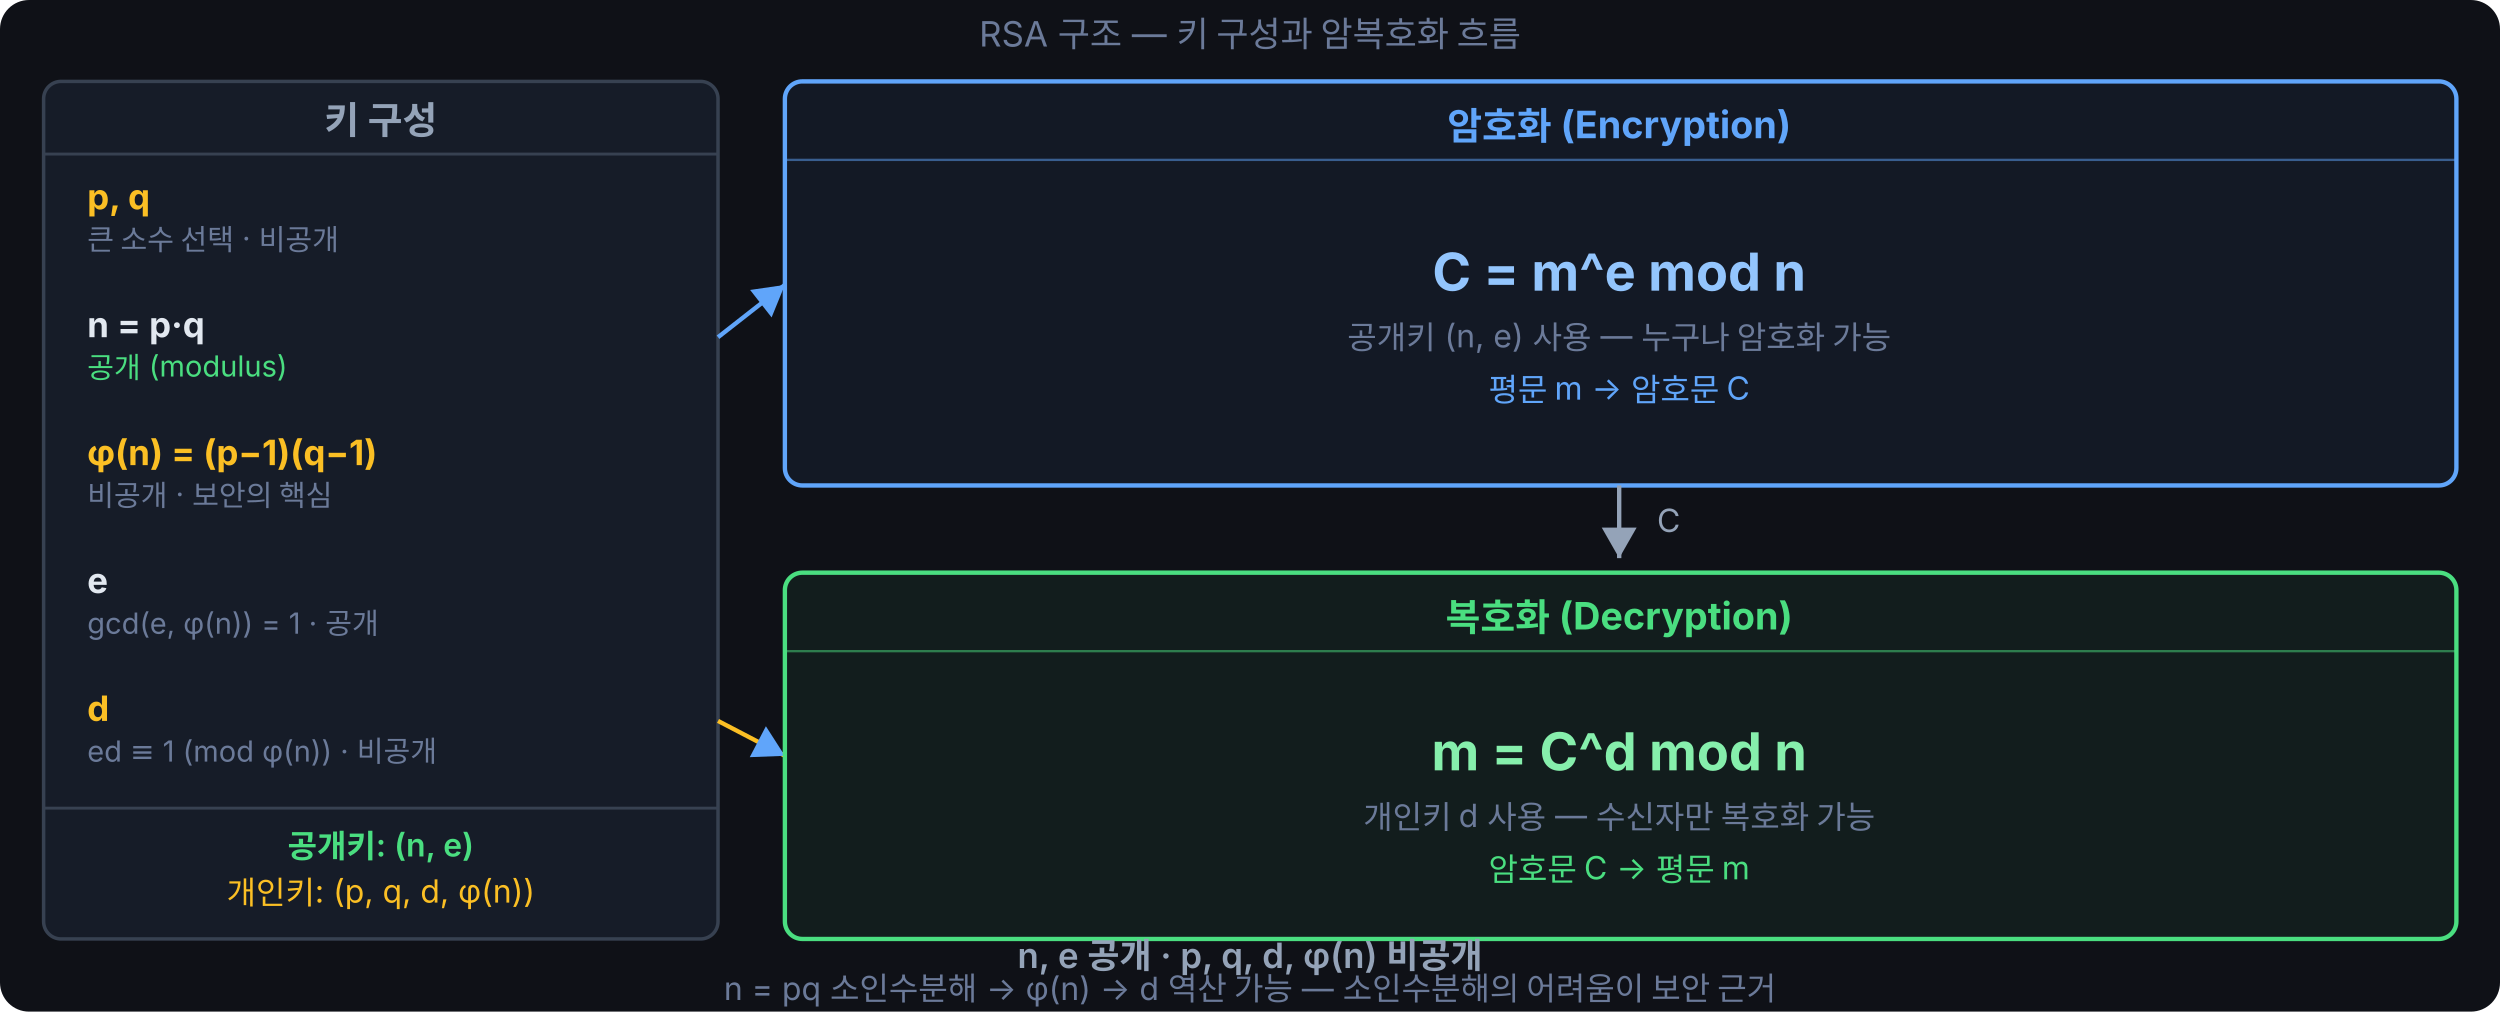
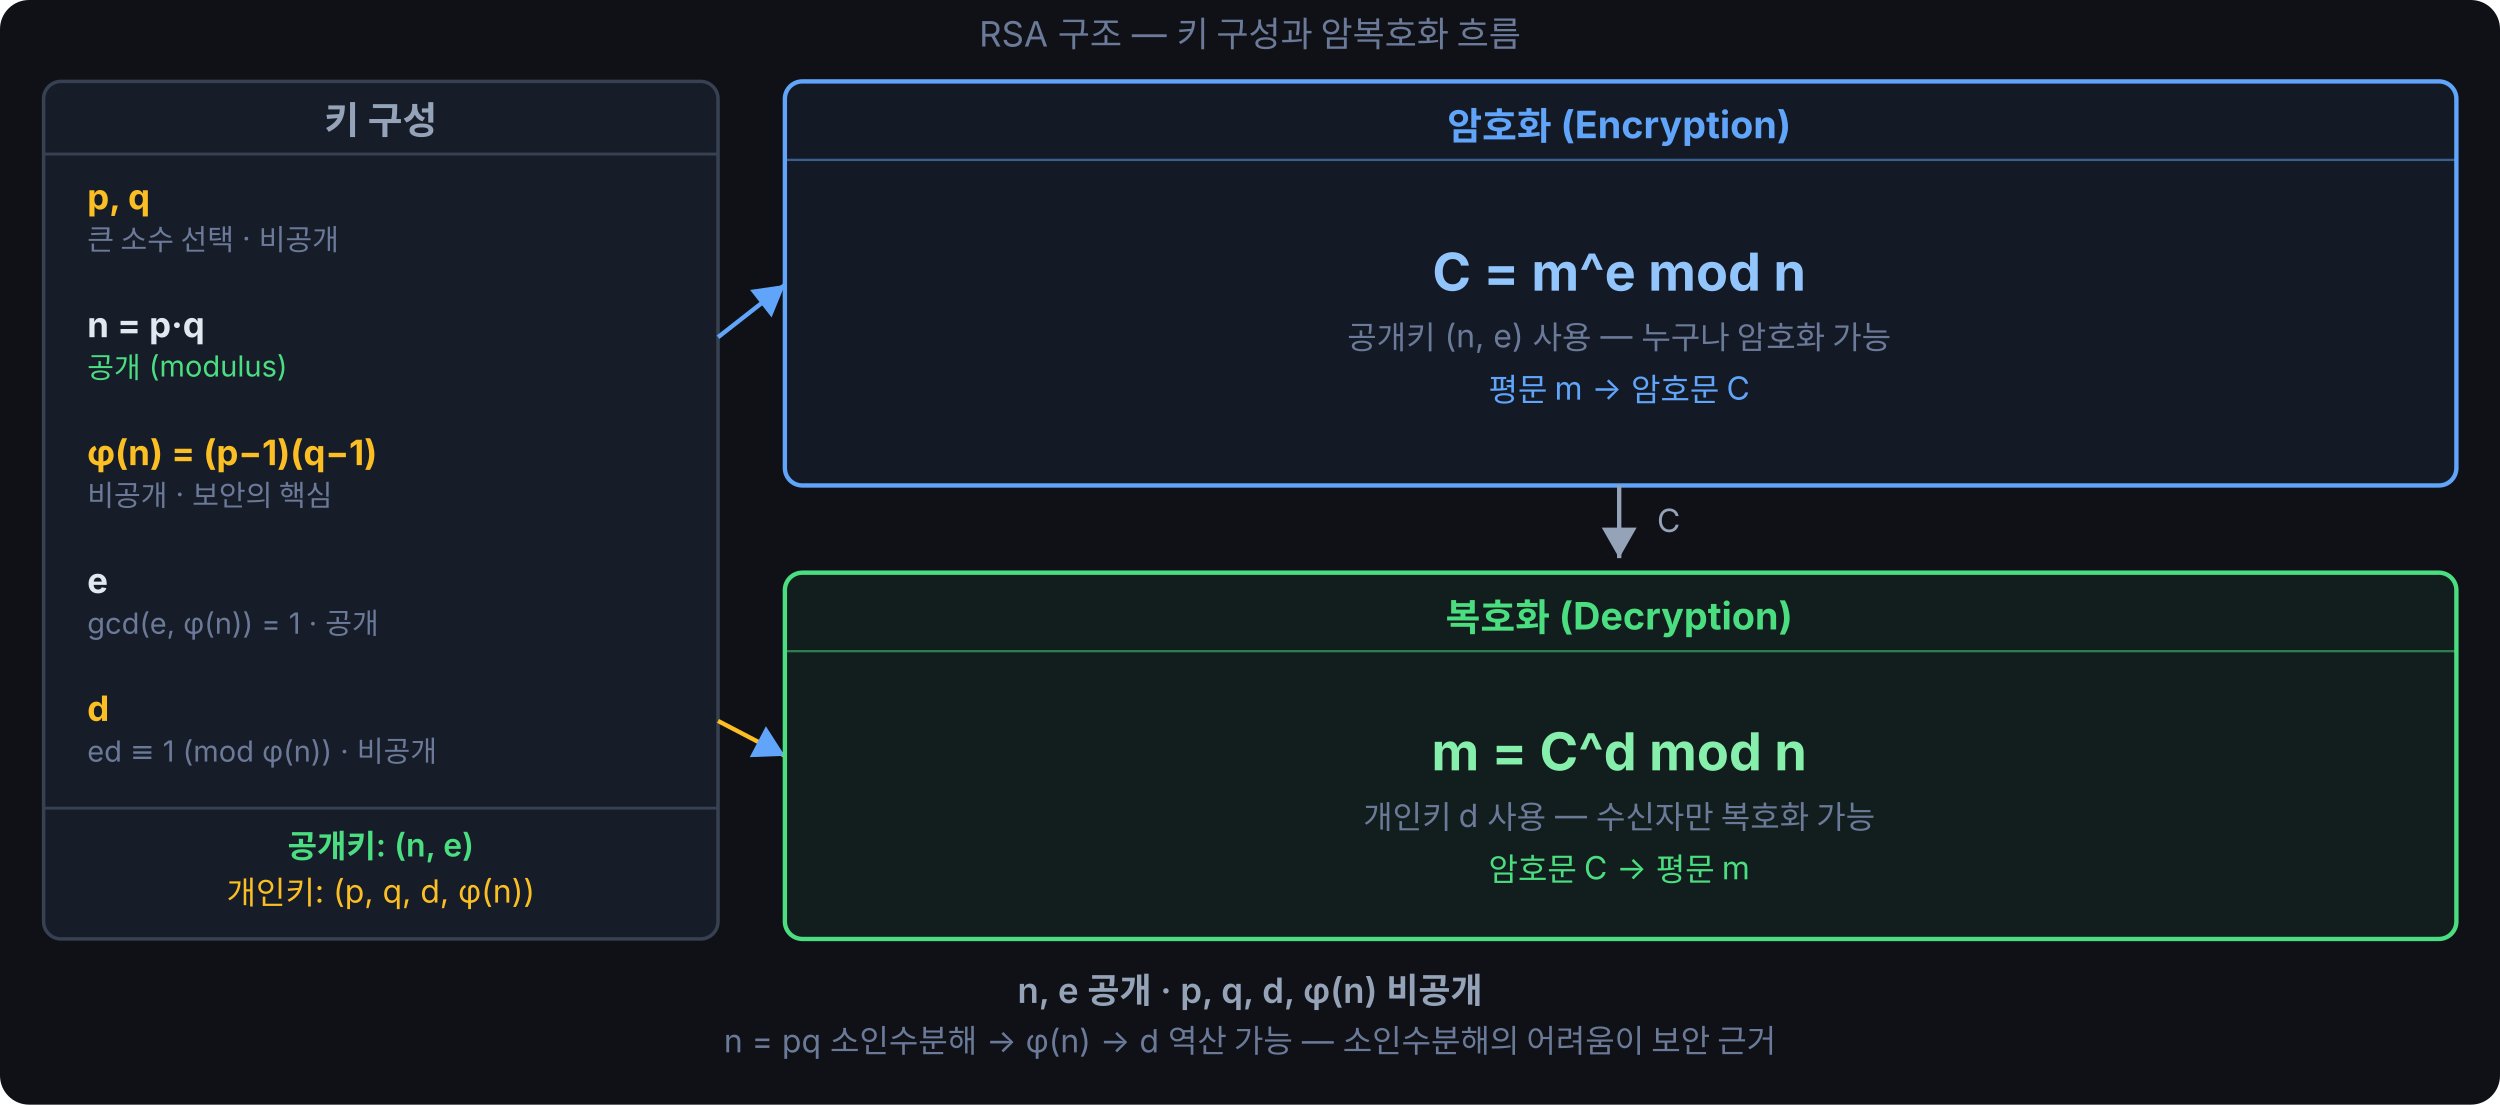
- <svg xmlns="http://www.w3.org/2000/svg" viewBox="0 0 860 348" width="860" height="348">
-   <rect width="860" height="348" fill="#0f1117" rx="10" />
+ <svg xmlns="http://www.w3.org/2000/svg" viewBox="0 0 860 380" width="860" height="380">
+   <rect width="860" height="380" fill="#0f1117" rx="10" />
  <text x="430" y="16" text-anchor="middle" font-family="system-ui,-apple-system,sans-serif" font-size="12" fill="#6b7a99">RSA 구조 — 키 구성과 암복호화 흐름</text>
  <defs>
    <marker id="arr-blue" markerWidth="8" markerHeight="8" refX="7" refY="4" orient="auto">
      <polygon points="0,0 7,4 0,8" fill="#60a5fa" />
    </marker>
    <marker id="arr-gray" markerWidth="8" markerHeight="8" refX="7" refY="4" orient="auto">
      <polygon points="0,0 7,4 0,8" fill="#94a3b8" />
    </marker>
  </defs>
  <rect x="15" y="28" width="232" height="295" rx="6" fill="rgba(30,41,59,0.5)" stroke="#374151" stroke-width="1.2" />
  <text x="131" y="46" text-anchor="middle" font-family="system-ui,-apple-system,sans-serif" font-size="13" font-weight="700" fill="#94a3b8">키 구성</text>
  <line x1="15" y1="53" x2="247" y2="53" stroke="#374151" stroke-width="1" />
  <text x="30" y="72" font-family="system-ui,-apple-system,sans-serif" font-size="12" font-weight="700" fill="#fbbf24">p, q</text>
  <text x="30" y="86" font-family="system-ui,-apple-system,sans-serif" font-size="10" fill="#6b7a99">큰 소수 선택 · 비공개</text>
  <text x="30" y="116" font-family="system-ui,-apple-system,sans-serif" font-size="12" font-weight="700" fill="#e2e8f0">n = p·q</text>
  <text x="30" y="130" font-family="system-ui,-apple-system,sans-serif" font-size="10" fill="#4ade80">공개 (modulus)</text>
  <text x="30" y="160" font-family="system-ui,-apple-system,sans-serif" font-size="12" font-weight="700" fill="#fbbf24">φ(n) = (p−1)(q−1)</text>
  <text x="30" y="174" font-family="system-ui,-apple-system,sans-serif" font-size="10" fill="#6b7a99">비공개 · 보안의 핵심</text>
  <text x="30" y="204" font-family="system-ui,-apple-system,sans-serif" font-size="12" font-weight="700" fill="#e2e8f0">e</text>
  <text x="30" y="218" font-family="system-ui,-apple-system,sans-serif" font-size="10" fill="#6b7a99">gcd(e, φ(n)) = 1 · 공개</text>
  <text x="30" y="248" font-family="system-ui,-apple-system,sans-serif" font-size="12" font-weight="700" fill="#fbbf24">d</text>
  <text x="30" y="262" font-family="system-ui,-apple-system,sans-serif" font-size="10" fill="#6b7a99">ed ≡ 1 (mod φ(n)) · 비공개</text>
  <line x1="15" y1="278" x2="247" y2="278" stroke="#374151" stroke-width="1" />
  <text x="131" y="295" text-anchor="middle" font-family="system-ui,-apple-system,sans-serif" font-size="11" font-weight="600" fill="#4ade80">공개키: (n, e)</text>
  <text x="131" y="311" text-anchor="middle" font-family="system-ui,-apple-system,sans-serif" font-size="11" fill="#fbbf24">개인키: (p, q, d, φ(n))</text>
  <line x1="247" y1="116" x2="270" y2="98" stroke="#60a5fa" stroke-width="1.5" marker-end="url(#arr-blue)" />
  <line x1="247" y1="248" x2="270" y2="260" stroke="#fbbf24" stroke-width="1.5" marker-end="url(#arr-blue)" />
  <rect x="270" y="28" width="575" height="139" rx="6" fill="rgba(96,165,250,0.06)" stroke="#60a5fa" stroke-width="1.5" />
  <text x="557" y="48" text-anchor="middle" font-family="system-ui,-apple-system,sans-serif" font-size="13" font-weight="700" fill="#60a5fa">암호화 (Encryption)</text>
  <line x1="270" y1="55" x2="845" y2="55" stroke="#60a5fa" stroke-width="0.8" stroke-opacity="0.5" />
  <text x="557" y="100" text-anchor="middle" font-family="system-ui,-apple-system,sans-serif" font-size="18" font-weight="700" fill="#93c5fd">C = m^e  mod n</text>
  <text x="557" y="120" text-anchor="middle" font-family="system-ui,-apple-system,sans-serif" font-size="11" fill="#6b7a99">공개키 (n, e) 사용 — 누구나 암호화 가능</text>
  <text x="557" y="138" text-anchor="middle" font-family="system-ui,-apple-system,sans-serif" font-size="11" fill="#60a5fa">평문 m  →  암호문 C</text>
  <line x1="557" y1="167" x2="557" y2="192" stroke="#94a3b8" stroke-width="1.5" marker-end="url(#arr-gray)" />
  <text x="570" y="183" font-family="system-ui,-apple-system,sans-serif" font-size="11" fill="#94a3b8">C</text>
  <rect x="270" y="197" width="575" height="126" rx="6" fill="rgba(74,222,128,0.06)" stroke="#4ade80" stroke-width="1.5" />
  <text x="557" y="217" text-anchor="middle" font-family="system-ui,-apple-system,sans-serif" font-size="13" font-weight="700" fill="#4ade80">복호화 (Decryption)</text>
  <line x1="270" y1="224" x2="845" y2="224" stroke="#4ade80" stroke-width="0.8" stroke-opacity="0.5" />
  <text x="557" y="265" text-anchor="middle" font-family="system-ui,-apple-system,sans-serif" font-size="18" font-weight="700" fill="#86efac">m = C^d  mod n</text>
  <text x="557" y="285" text-anchor="middle" font-family="system-ui,-apple-system,sans-serif" font-size="11" fill="#6b7a99">개인키 d 사용 — 수신자만 복호화 가능</text>
  <text x="557" y="303" text-anchor="middle" font-family="system-ui,-apple-system,sans-serif" font-size="11" fill="#4ade80">암호문 C  →  평문 m</text>
-   <text x="430" y="333" text-anchor="middle" font-family="system-ui,-apple-system,sans-serif" font-size="12" font-weight="600" fill="#94a3b8">n, e 공개  ·  p, q, d, φ(n) 비공개</text>
-   <text x="430" y="344" text-anchor="middle" font-family="system-ui,-apple-system,sans-serif" font-size="11" fill="#6b7a99">n = pq 소인수분해 → φ(n) → d 역산 가능  — 소인수분해의 어려움이 보안 근거</text>
+   <text x="430" y="345" text-anchor="middle" font-family="system-ui,-apple-system,sans-serif" font-size="12" font-weight="600" fill="#94a3b8">n, e 공개  ·  p, q, d, φ(n) 비공개</text>
+   <text x="430" y="362" text-anchor="middle" font-family="system-ui,-apple-system,sans-serif" font-size="11" fill="#6b7a99">n = pq 소인수분해 → φ(n) → d 역산 가능  — 소인수분해의 어려움이 보안 근거</text>
</svg>
